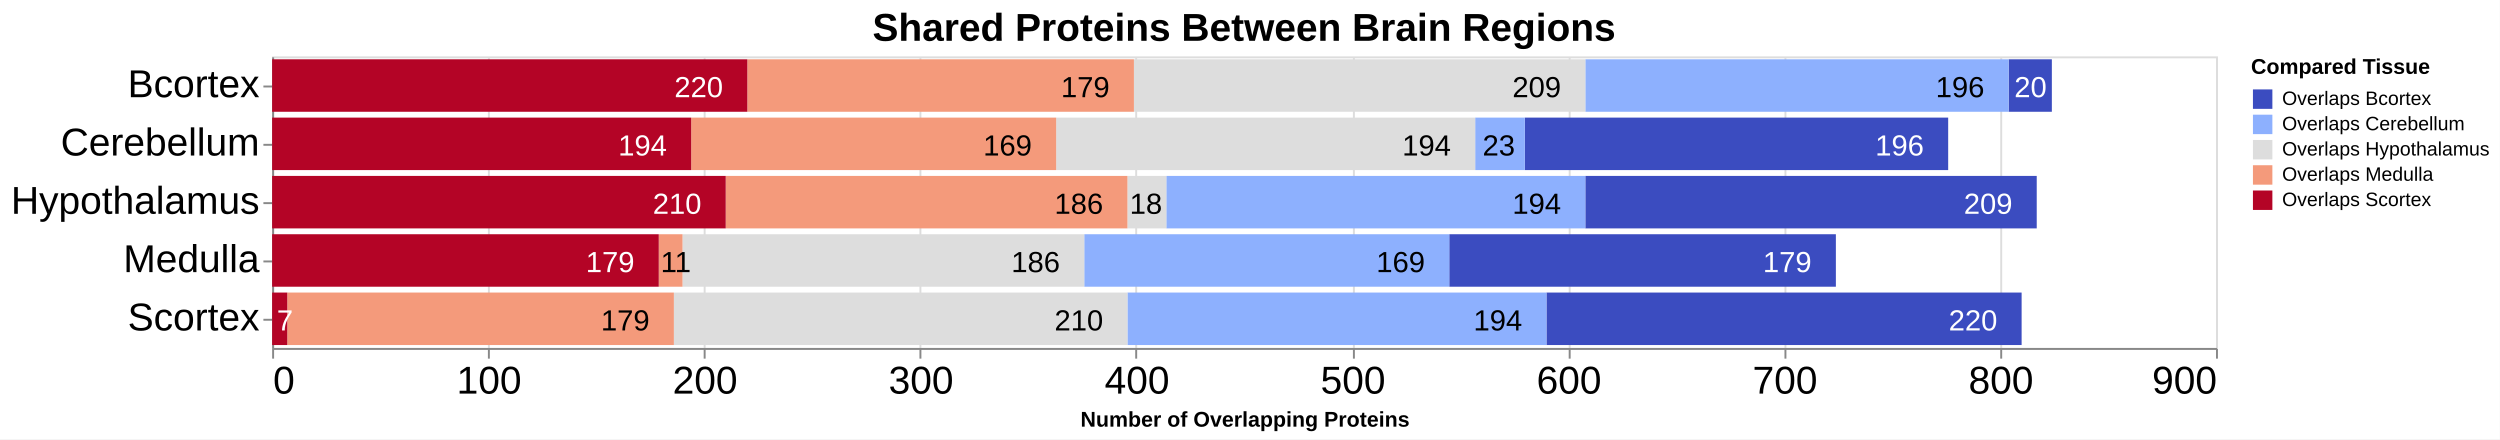
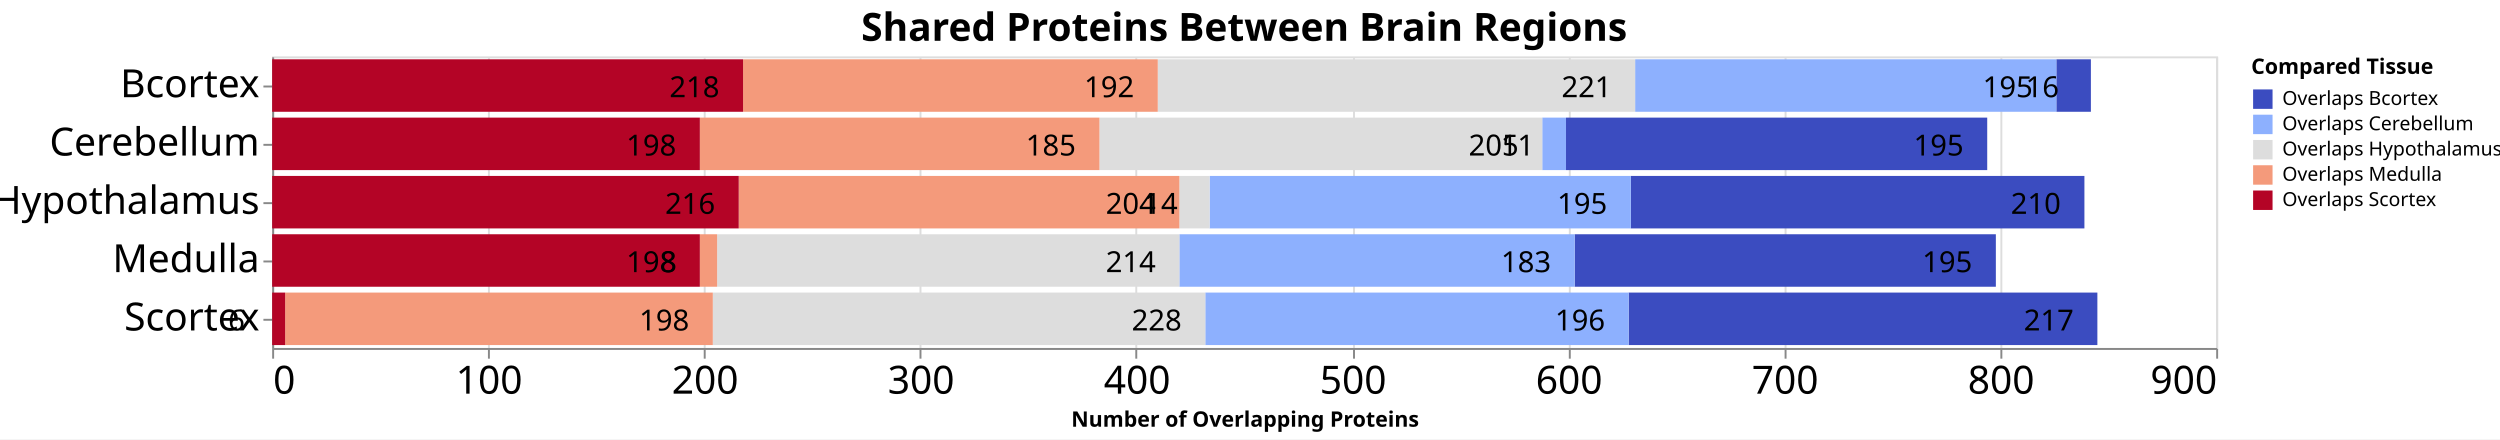
- <svg xmlns="http://www.w3.org/2000/svg" width="100%" height="100%" viewBox="0 0 7145 1256" version="1.1" xml:space="preserve" style="fill-rule:evenodd;clip-rule:evenodd;">
-   <rect x="0" y="0" width="7144.44" height="1255.56" style="fill:#fff;" />
-   <g>
-     <g>
-       <g>
-         <rect x="780.556" y="163.889" width="5555.56" height="833.333" style="fill:none;fill-rule:nonzero;stroke:#ddd;stroke-width:5.56px;" />
+ <svg xmlns="http://www.w3.org/2000/svg" class="marks" width="1286" height="226" viewBox="0 0 1286 226" version="1.1">
+   <rect width="1286" height="226" style="fill: white;" />
+   <g transform="translate(140,29)">
+     <g class="mark-group role-frame root">
+       <g transform="translate(0,0)">
+         <path class="background" d="M0.5,0.5h1000v150h-1000Z" style="fill: none; stroke: #ddd;" />
        <g>
-           <g>
-             <g>
-               <g>
-                 <g>
-                   <path d="M780.556,997.222l-0,-833.333" style="fill:none;fill-rule:nonzero;stroke:#ddd;stroke-width:5.56px;" />
-                   <path d="M1397.22,997.222l0,-833.333" style="fill:none;fill-rule:nonzero;stroke:#ddd;stroke-width:5.56px;" />
-                   <path d="M2013.89,997.222l-0,-833.333" style="fill:none;fill-rule:nonzero;stroke:#ddd;stroke-width:5.56px;" />
-                   <path d="M2630.56,997.222l-0,-833.333" style="fill:none;fill-rule:nonzero;stroke:#ddd;stroke-width:5.56px;" />
-                   <path d="M3247.22,997.222l0,-833.333" style="fill:none;fill-rule:nonzero;stroke:#ddd;stroke-width:5.56px;" />
-                   <path d="M3869.44,997.222l0,-833.333" style="fill:none;fill-rule:nonzero;stroke:#ddd;stroke-width:5.56px;" />
-                   <path d="M4486.11,997.222l0,-833.333" style="fill:none;fill-rule:nonzero;stroke:#ddd;stroke-width:5.56px;" />
-                   <path d="M5102.78,997.222l-0,-833.333" style="fill:none;fill-rule:nonzero;stroke:#ddd;stroke-width:5.56px;" />
-                   <path d="M5719.44,997.222l0,-833.333" style="fill:none;fill-rule:nonzero;stroke:#ddd;stroke-width:5.56px;" />
-                   <path d="M6336.11,997.222l0,-833.333" style="fill:none;fill-rule:nonzero;stroke:#ddd;stroke-width:5.56px;" />
-                 </g>
-               </g>
-             </g>
-           </g>
-           <g>
-             <g>
-               <g>
-                 <g>
-                   <path d="M780.556,997.222l-0,27.778" style="fill:none;fill-rule:nonzero;stroke:#888;stroke-width:5.56px;" />
-                   <path d="M1397.22,997.222l0,27.778" style="fill:none;fill-rule:nonzero;stroke:#888;stroke-width:5.56px;" />
-                   <path d="M2013.89,997.222l-0,27.778" style="fill:none;fill-rule:nonzero;stroke:#888;stroke-width:5.56px;" />
-                   <path d="M2630.56,997.222l-0,27.778" style="fill:none;fill-rule:nonzero;stroke:#888;stroke-width:5.56px;" />
-                   <path d="M3247.22,997.222l0,27.778" style="fill:none;fill-rule:nonzero;stroke:#888;stroke-width:5.56px;" />
-                   <path d="M3869.44,997.222l0,27.778" style="fill:none;fill-rule:nonzero;stroke:#888;stroke-width:5.56px;" />
-                   <path d="M4486.11,997.222l0,27.778" style="fill:none;fill-rule:nonzero;stroke:#888;stroke-width:5.56px;" />
-                   <path d="M5102.78,997.222l-0,27.778" style="fill:none;fill-rule:nonzero;stroke:#888;stroke-width:5.56px;" />
-                   <path d="M5719.44,997.222l0,27.778" style="fill:none;fill-rule:nonzero;stroke:#888;stroke-width:5.56px;" />
-                   <path d="M6336.11,997.222l0,27.778" style="fill:none;fill-rule:nonzero;stroke:#888;stroke-width:5.56px;" />
-                 </g>
-                 <g>
-                   <text x="780.556px" y="1125px" style="font-family:'ArialMT', 'Arial', sans-serif;font-size:111.111px;">0</text>
-                   <text x="1305.15px" y="1125px" style="font-family:'ArialMT', 'Arial', sans-serif;font-size:111.111px;">100</text>
-                   <text x="1922.43px" y="1125px" style="font-family:'ArialMT', 'Arial', sans-serif;font-size:111.111px;">200</text>
-                   <text x="2539.72px" y="1125px" style="font-family:'ArialMT', 'Arial', sans-serif;font-size:111.111px;">300</text>
-                   <text x="3157px" y="1125px" style="font-family:'ArialMT', 'Arial', sans-serif;font-size:111.111px;">400</text>
-                   <text x="3774.28px" y="1125px" style="font-family:'ArialMT', 'Arial', sans-serif;font-size:111.111px;">500</text>
-                   <text x="4391.57px" y="1125px" style="font-family:'ArialMT', 'Arial', sans-serif;font-size:111.111px;">600</text>
-                   <text x="5008.85px" y="1125px" style="font-family:'ArialMT', 'Arial', sans-serif;font-size:111.111px;">700</text>
-                   <text x="5626.14px" y="1125px" style="font-family:'ArialMT', 'Arial', sans-serif;font-size:111.111px;">800</text>
-                   <text x="6150.73px" y="1125px" style="font-family:'ArialMT', 'Arial', sans-serif;font-size:111.111px;">900</text>
-                 </g>
-                 <g>
-                   <path d="M780.556,997.222l5555.56,0" style="fill:none;fill-rule:nonzero;stroke:#888;stroke-width:5.56px;" />
-                 </g>
-                 <g>
-                   <text x="3088.05px" y="1219.44px" style="font-family:'Arial-BoldMT', 'Arial', sans-serif;font-weight:700;font-size:61.111px;">Number of Overlapping Proteins</text>
-                 </g>
-               </g>
-             </g>
-           </g>
-           <g>
-             <g>
-               <g>
-                 <g>
-                   <path d="M780.556,247.222l-27.778,0" style="fill:none;fill-rule:nonzero;stroke:#888;stroke-width:5.56px;" />
-                   <path d="M780.556,413.889l-27.778,-0" style="fill:none;fill-rule:nonzero;stroke:#888;stroke-width:5.56px;" />
-                   <path d="M780.556,580.556l-27.778,-0" style="fill:none;fill-rule:nonzero;stroke:#888;stroke-width:5.56px;" />
-                   <path d="M780.556,747.222l-27.778,0" style="fill:none;fill-rule:nonzero;stroke:#888;stroke-width:5.56px;" />
-                   <path d="M780.556,913.889l-27.778,-0" style="fill:none;fill-rule:nonzero;stroke:#888;stroke-width:5.56px;" />
-                 </g>
-                 <g>
-                   <text x="364.985px" y="277.778px" style="font-family:'ArialMT', 'Arial', sans-serif;font-size:111.111px;">Bcortex</text>
-                   <text x="173.524px" y="444.444px" style="font-family:'ArialMT', 'Arial', sans-serif;font-size:111.111px;">Cerebellum</text>
-                   <text x="31.434px" y="611.111px" style="font-family:'ArialMT', 'Arial', sans-serif;font-size:111.111px;">Hypothalamus</text>
-                   <text x="352.561px" y="777.778px" style="font-family:'ArialMT', 'Arial', sans-serif;font-size:111.111px;">Medulla</text>
-                   <text x="364.985px" y="944.444px" style="font-family:'ArialMT', 'Arial', sans-serif;font-size:111.111px;">Scortex</text>
-                 </g>
-                 <g>
-                   <path d="M780.556,163.889l-0,833.333" style="fill:none;fill-rule:nonzero;stroke:#888;stroke-width:5.56px;" />
-                 </g>
-               </g>
-             </g>
-           </g>
-           <g>
-             <rect x="5740.74" y="169.444" width="123.457" height="150" style="fill:#3b4cc0;fill-rule:nonzero;" />
-             <rect x="4530.86" y="169.444" width="1209.88" height="150" style="fill:#8db0fe;fill-rule:nonzero;" />
-             <rect x="3240.74" y="169.444" width="1290.12" height="150" style="fill:#ddd;fill-rule:nonzero;" />
-             <rect x="2135.8" y="169.444" width="1104.94" height="150" style="fill:#f49a7b;fill-rule:nonzero;" />
-             <rect x="777.778" y="169.444" width="1358.03" height="150" style="fill:#b40426;fill-rule:nonzero;" />
-             <rect x="4358.02" y="336.111" width="1209.88" height="150" style="fill:#3b4cc0;fill-rule:nonzero;" />
-             <rect x="4216.05" y="336.111" width="141.975" height="150" style="fill:#8db0fe;fill-rule:nonzero;" />
-             <rect x="3018.52" y="336.111" width="1197.53" height="150" style="fill:#ddd;fill-rule:nonzero;" />
-             <rect x="1975.31" y="336.111" width="1043.21" height="150" style="fill:#f49a7b;fill-rule:nonzero;" />
-             <rect x="777.778" y="336.111" width="1197.53" height="150" style="fill:#b40426;fill-rule:nonzero;" />
-             <rect x="4530.86" y="502.778" width="1290.12" height="150" style="fill:#3b4cc0;fill-rule:nonzero;" />
-             <rect x="3333.33" y="502.778" width="1197.53" height="150" style="fill:#8db0fe;fill-rule:nonzero;" />
-             <rect x="3222.22" y="502.778" width="111.111" height="150" style="fill:#ddd;fill-rule:nonzero;" />
-             <rect x="2074.07" y="502.778" width="1148.15" height="150" style="fill:#f49a7b;fill-rule:nonzero;" />
-             <rect x="777.778" y="502.778" width="1296.3" height="150" style="fill:#b40426;fill-rule:nonzero;" />
-             <rect x="4141.98" y="669.444" width="1104.94" height="150" style="fill:#3b4cc0;fill-rule:nonzero;" />
-             <rect x="3098.76" y="669.444" width="1043.21" height="150" style="fill:#8db0fe;fill-rule:nonzero;" />
-             <rect x="1950.62" y="669.444" width="1148.15" height="150" style="fill:#ddd;fill-rule:nonzero;" />
-             <rect x="1882.72" y="669.444" width="67.901" height="150" style="fill:#f49a7b;fill-rule:nonzero;" />
-             <rect x="777.778" y="669.444" width="1104.94" height="150" style="fill:#b40426;fill-rule:nonzero;" />
-             <rect x="4419.75" y="836.111" width="1358.03" height="150" style="fill:#3b4cc0;fill-rule:nonzero;" />
-             <rect x="3222.22" y="836.111" width="1197.53" height="150" style="fill:#8db0fe;fill-rule:nonzero;" />
-             <rect x="1925.93" y="836.111" width="1296.3" height="150" style="fill:#ddd;fill-rule:nonzero;" />
-             <rect x="820.988" y="836.111" width="1104.94" height="150" style="fill:#f49a7b;fill-rule:nonzero;" />
-             <rect x="777.778" y="836.111" width="43.21" height="150" style="fill:#b40426;fill-rule:nonzero;" />
-           </g>
-           <g>
-             <text x="5756.86px" y="277.778px" style="font-family:'ArialMT', 'Arial', sans-serif;font-size:83.333px;fill:#fff;">20</text>
-             <text x="5532.33px" y="277.778px" style="font-family:'ArialMT', 'Arial', sans-serif;font-size:83.333px;">196</text>
-             <text x="4322.46px" y="277.778px" style="font-family:'ArialMT', 'Arial', sans-serif;font-size:83.333px;">209</text>
-             <text x="3032.33px" y="277.778px" style="font-family:'ArialMT', 'Arial', sans-serif;font-size:83.333px;">179</text>
-             <text x="1927.39px" y="277.778px" style="font-family:'ArialMT', 'Arial', sans-serif;font-size:83.333px;fill:#fff;">220</text>
-             <text x="5359.49px" y="444.444px" style="font-family:'ArialMT', 'Arial', sans-serif;font-size:83.333px;fill:#fff;">196</text>
-             <text x="4237.16px" y="444.444px" style="font-family:'ArialMT', 'Arial', sans-serif;font-size:83.333px;">23</text>
-             <text x="4007.64px" y="444.444px" style="font-family:'ArialMT', 'Arial', sans-serif;font-size:83.333px;">194</text>
-             <text x="2810.11px" y="444.444px" style="font-family:'ArialMT', 'Arial', sans-serif;font-size:83.333px;">169</text>
-             <text x="1766.9px" y="444.444px" style="font-family:'ArialMT', 'Arial', sans-serif;font-size:83.333px;fill:#fff;">194</text>
-             <text x="5612.58px" y="611.111px" style="font-family:'ArialMT', 'Arial', sans-serif;font-size:83.333px;fill:#fff;">209</text>
-             <text x="4322.46px" y="611.111px" style="font-family:'ArialMT', 'Arial', sans-serif;font-size:83.333px;">194</text>
-             <text x="3228.73px" y="611.111px" style="font-family:'ArialMT', 'Arial', sans-serif;font-size:83.333px;">18</text>
-             <text x="3013.81px" y="611.111px" style="font-family:'ArialMT', 'Arial', sans-serif;font-size:83.333px;">186</text>
-             <text x="1865.67px" y="611.111px" style="font-family:'ArialMT', 'Arial', sans-serif;font-size:83.333px;fill:#fff;">210</text>
-             <text x="5038.51px" y="777.778px" style="font-family:'ArialMT', 'Arial', sans-serif;font-size:83.333px;fill:#fff;">179</text>
-             <text x="3933.57px" y="777.778px" style="font-family:'ArialMT', 'Arial', sans-serif;font-size:83.333px;">169</text>
-             <text x="2890.36px" y="777.778px" style="font-family:'ArialMT', 'Arial', sans-serif;font-size:83.333px;">186</text>
-             <text x="1888.28px" y="777.778px" style="font-family:'ArialMT', 'Arial', sans-serif;font-size:83.333px;">1<tspan x="1928.44px " y="777.778px ">1</tspan>
-             </text>
-             <text x="1674.31px" y="777.778px" style="font-family:'ArialMT', 'Arial', sans-serif;font-size:83.333px;fill:#fff;">179</text>
-             <text x="5569.37px" y="944.444px" style="font-family:'ArialMT', 'Arial', sans-serif;font-size:83.333px;fill:#fff;">220</text>
-             <text x="4211.35px" y="944.444px" style="font-family:'ArialMT', 'Arial', sans-serif;font-size:83.333px;">194</text>
-             <text x="3013.81px" y="944.444px" style="font-family:'ArialMT', 'Arial', sans-serif;font-size:83.333px;">210</text>
-             <text x="1717.52px" y="944.444px" style="font-family:'ArialMT', 'Arial', sans-serif;font-size:83.333px;">179</text>
-             <text x="791.243px" y="944.444px" style="font-family:'ArialMT', 'Arial', sans-serif;font-size:83.333px;fill:#fff;">7</text>
-           </g>
-           <g>
-             <g>
-               <rect x="6433.33" y="161.111" width="683.333" height="438.889" style="fill:none;fill-rule:nonzero;" />
-               <g>
-                 <g>
-                   <g>
+           <g class="mark-group role-axis">
+             <g transform="translate(0.5,150.5)">
+               <path class="background" d="M0,0h0v0h0Z" style="pointer-events: none; fill: none;" />
+               <g>
+                 <g class="mark-rule role-axis-grid" style="pointer-events: none;">
+                   <line transform="translate(0,0)" x2="0" y2="-150" style="fill: none; stroke: #ddd; stroke-width: 1; opacity: 1;" />
+                   <line transform="translate(111,0)" x2="0" y2="-150" style="fill: none; stroke: #ddd; stroke-width: 1; opacity: 1;" />
+                   <line transform="translate(222,0)" x2="0" y2="-150" style="fill: none; stroke: #ddd; stroke-width: 1; opacity: 1;" />
+                   <line transform="translate(333,0)" x2="0" y2="-150" style="fill: none; stroke: #ddd; stroke-width: 1; opacity: 1;" />
+                   <line transform="translate(444,0)" x2="0" y2="-150" style="fill: none; stroke: #ddd; stroke-width: 1; opacity: 1;" />
+                   <line transform="translate(556,0)" x2="0" y2="-150" style="fill: none; stroke: #ddd; stroke-width: 1; opacity: 1;" />
+                   <line transform="translate(667,0)" x2="0" y2="-150" style="fill: none; stroke: #ddd; stroke-width: 1; opacity: 1;" />
+                   <line transform="translate(778,0)" x2="0" y2="-150" style="fill: none; stroke: #ddd; stroke-width: 1; opacity: 1;" />
+                   <line transform="translate(889,0)" x2="0" y2="-150" style="fill: none; stroke: #ddd; stroke-width: 1; opacity: 1;" />
+                   <line transform="translate(1000,0)" x2="0" y2="-150" style="fill: none; stroke: #ddd; stroke-width: 1; opacity: 1;" />
+                 </g>
+               </g>
+               <path class="foreground" d="" style="pointer-events: none; display: none; fill: none;" />
+             </g>
+           </g>
+           <g class="mark-group role-axis">
+             <g transform="translate(0.5,150.5)">
+               <path class="background" d="M0,0h0v0h0Z" style="pointer-events: none; fill: none;" />
+               <g>
+                 <g class="mark-rule role-axis-tick" style="pointer-events: none;">
+                   <line transform="translate(0,0)" x2="0" y2="5" style="fill: none; stroke: #888; stroke-width: 1; opacity: 1;" />
+                   <line transform="translate(111,0)" x2="0" y2="5" style="fill: none; stroke: #888; stroke-width: 1; opacity: 1;" />
+                   <line transform="translate(222,0)" x2="0" y2="5" style="fill: none; stroke: #888; stroke-width: 1; opacity: 1;" />
+                   <line transform="translate(333,0)" x2="0" y2="5" style="fill: none; stroke: #888; stroke-width: 1; opacity: 1;" />
+                   <line transform="translate(444,0)" x2="0" y2="5" style="fill: none; stroke: #888; stroke-width: 1; opacity: 1;" />
+                   <line transform="translate(556,0)" x2="0" y2="5" style="fill: none; stroke: #888; stroke-width: 1; opacity: 1;" />
+                   <line transform="translate(667,0)" x2="0" y2="5" style="fill: none; stroke: #888; stroke-width: 1; opacity: 1;" />
+                   <line transform="translate(778,0)" x2="0" y2="5" style="fill: none; stroke: #888; stroke-width: 1; opacity: 1;" />
+                   <line transform="translate(889,0)" x2="0" y2="5" style="fill: none; stroke: #888; stroke-width: 1; opacity: 1;" />
+                   <line transform="translate(1000,0)" x2="0" y2="5" style="fill: none; stroke: #888; stroke-width: 1; opacity: 1;" />
+                 </g>
+                 <g class="mark-text role-axis-label" style="pointer-events: none;">
+                   <text text-anchor="start" transform="translate(0,23)" style="font-family: sans-serif; font-size: 20px; fill: #000; opacity: 1;">0</text>
+                   <text text-anchor="middle" transform="translate(111.1111,23)" style="font-family: sans-serif; font-size: 20px; fill: #000; opacity: 1;">100</text>
+                   <text text-anchor="middle" transform="translate(222.2222,23)" style="font-family: sans-serif; font-size: 20px; fill: #000; opacity: 1;">200</text>
+                   <text text-anchor="middle" transform="translate(333.3333,23)" style="font-family: sans-serif; font-size: 20px; fill: #000; opacity: 1;">300</text>
+                   <text text-anchor="middle" transform="translate(444.4444,23)" style="font-family: sans-serif; font-size: 20px; fill: #000; opacity: 1;">400</text>
+                   <text text-anchor="middle" transform="translate(555.5556,23)" style="font-family: sans-serif; font-size: 20px; fill: #000; opacity: 1;">500</text>
+                   <text text-anchor="middle" transform="translate(666.6667,23)" style="font-family: sans-serif; font-size: 20px; fill: #000; opacity: 1;">600</text>
+                   <text text-anchor="middle" transform="translate(777.7778,23)" style="font-family: sans-serif; font-size: 20px; fill: #000; opacity: 1;">700</text>
+                   <text text-anchor="middle" transform="translate(888.8889,23)" style="font-family: sans-serif; font-size: 20px; fill: #000; opacity: 1;">800</text>
+                   <text text-anchor="end" transform="translate(1000,23)" style="font-family: sans-serif; font-size: 20px; fill: #000; opacity: 1;">900</text>
+                 </g>
+                 <g class="mark-rule role-axis-domain" style="pointer-events: none;">
+                   <line transform="translate(0,0)" x2="1000" y2="0" style="fill: none; stroke: #888; stroke-width: 1; opacity: 1;" />
+                 </g>
+                 <g class="mark-text role-axis-title" style="pointer-events: none;">
+                   <text text-anchor="middle" transform="translate(500,40)" style="font-family: sans-serif; font-size: 11px; font-weight: bold; fill: #000; opacity: 1;">Number of Overlapping Proteins</text>
+                 </g>
+               </g>
+               <path class="foreground" d="" style="pointer-events: none; display: none; fill: none;" />
+             </g>
+           </g>
+           <g class="mark-group role-axis">
+             <g transform="translate(0.5,0.5)">
+               <path class="background" d="M0,0h0v0h0Z" style="pointer-events: none; fill: none;" />
+               <g>
+                 <g class="mark-rule role-axis-tick" style="pointer-events: none;">
+                   <line transform="translate(0,15)" x2="-5" y2="0" style="fill: none; stroke: #888; stroke-width: 1; opacity: 1;" />
+                   <line transform="translate(0,45)" x2="-5" y2="0" style="fill: none; stroke: #888; stroke-width: 1; opacity: 1;" />
+                   <line transform="translate(0,75)" x2="-5" y2="0" style="fill: none; stroke: #888; stroke-width: 1; opacity: 1;" />
+                   <line transform="translate(0,105)" x2="-5" y2="0" style="fill: none; stroke: #888; stroke-width: 1; opacity: 1;" />
+                   <line transform="translate(0,135)" x2="-5" y2="0" style="fill: none; stroke: #888; stroke-width: 1; opacity: 1;" />
+                 </g>
+                 <g class="mark-text role-axis-label" style="pointer-events: none;">
+                   <text text-anchor="end" transform="translate(-7,20.5)" style="font-family: sans-serif; font-size: 20px; fill: #000; opacity: 1;">Bcortex</text>
+                   <text text-anchor="end" transform="translate(-7,50.5)" style="font-family: sans-serif; font-size: 20px; fill: #000; opacity: 1;">Cerebellum</text>
+                   <text text-anchor="end" transform="translate(-7,80.5)" style="font-family: sans-serif; font-size: 20px; fill: #000; opacity: 1;">Hypothalamus</text>
+                   <text text-anchor="end" transform="translate(-7,110.5)" style="font-family: sans-serif; font-size: 20px; fill: #000; opacity: 1;">Medulla</text>
+                   <text text-anchor="end" transform="translate(-7,140.5)" style="font-family: sans-serif; font-size: 20px; fill: #000; opacity: 1;">Scortex</text>
+                 </g>
+                 <g class="mark-rule role-axis-domain" style="pointer-events: none;">
+                   <line transform="translate(0,0)" x2="0" y2="150" style="fill: none; stroke: #888; stroke-width: 1; opacity: 1;" />
+                 </g>
+               </g>
+               <path class="foreground" d="" style="pointer-events: none; display: none; fill: none;" />
+             </g>
+           </g>
+           <g class="mark-rect role-mark layer_0_marks">
+             <path d="M917.778,1.5h17.778v27h-17.778Z" style="fill: #3b4cc0;" />
+             <path d="M701.111,1.5h216.667v27h-216.667Z" style="fill: #8db0fe;" />
+             <path d="M455.556,1.5h245.556v27h-245.556Z" style="fill: #dddddd;" />
+             <path d="M242.222,1.5h213.333v27h-213.333Z" style="fill: #f49a7b;" />
+             <path d="M0,1.5h242.222v27h-242.222Z" style="fill: #b40426;" />
+             <path d="M665.556,31.5h216.667v27h-216.667Z" style="fill: #3b4cc0;" />
+             <path d="M653.333,31.5h12.222v27h-12.222Z" style="fill: #8db0fe;" />
+             <path d="M425.556,31.5h227.778v27h-227.778Z" style="fill: #dddddd;" />
+             <path d="M220,31.5h205.556v27h-205.556Z" style="fill: #f49a7b;" />
+             <path d="M0,31.5h220v27h-220Z" style="fill: #b40426;" />
+             <path d="M698.889,61.5h233.333v27h-233.333Z" style="fill: #3b4cc0;" />
+             <path d="M482.222,61.5h216.667v27h-216.667Z" style="fill: #8db0fe;" />
+             <path d="M466.667,61.5h15.556v27h-15.556Z" style="fill: #dddddd;" />
+             <path d="M240,61.5h226.667v27h-226.667Z" style="fill: #f49a7b;" />
+             <path d="M0,61.5h240v27h-240Z" style="fill: #b40426;" />
+             <path d="M670,91.5h216.667v27h-216.667Z" style="fill: #3b4cc0;" />
+             <path d="M466.667,91.5h203.333v27h-203.333Z" style="fill: #8db0fe;" />
+             <path d="M228.889,91.5h237.778v27h-237.778Z" style="fill: #dddddd;" />
+             <path d="M220,91.5h8.889v27h-8.889Z" style="fill: #f49a7b;" />
+             <path d="M0,91.5h220v27h-220Z" style="fill: #b40426;" />
+             <path d="M697.778,121.5h241.111v27h-241.111Z" style="fill: #3b4cc0;" />
+             <path d="M480,121.5h217.778v27h-217.778Z" style="fill: #8db0fe;" />
+             <path d="M226.667,121.5h253.333v27h-253.333Z" style="fill: #dddddd;" />
+             <path d="M6.667,121.5h220v27h-220Z" style="fill: #f49a7b;" />
+             <path d="M0,121.5h6.667v27h-6.667Z" style="fill: #b40426;" />
+           </g>
+           <g class="mark-text role-mark layer_1_marks">
+             <text text-anchor="middle" transform="translate(910.5556,21)" style="font-family: sans-serif; font-size: 15px; fill: black;">16</text>
+             <text text-anchor="middle" transform="translate(892.7778,21)" style="font-family: sans-serif; font-size: 15px; fill: black;">195</text>
+             <text text-anchor="middle" transform="translate(676.1111,21)" style="font-family: sans-serif; font-size: 15px; fill: black;">221</text>
+             <text text-anchor="middle" transform="translate(430.5556,21)" style="font-family: sans-serif; font-size: 15px; fill: black;">192</text>
+             <text text-anchor="middle" transform="translate(217.2222,21)" style="font-family: sans-serif; font-size: 15px; fill: black;">218</text>
+             <text text-anchor="middle" transform="translate(857.2222,51)" style="font-family: sans-serif; font-size: 15px; fill: black;">195</text>
+             <text text-anchor="middle" transform="translate(640.5556,51)" style="font-family: sans-serif; font-size: 15px; fill: black;">11</text>
+             <text text-anchor="middle" transform="translate(628.3333,51)" style="font-family: sans-serif; font-size: 15px; fill: black;">205</text>
+             <text text-anchor="middle" transform="translate(400.5556,51)" style="font-family: sans-serif; font-size: 15px; fill: black;">185</text>
+             <text text-anchor="middle" transform="translate(195,51)" style="font-family: sans-serif; font-size: 15px; fill: black;">198</text>
+             <text text-anchor="middle" transform="translate(907.2222,81)" style="font-family: sans-serif; font-size: 15px; fill: black;">210</text>
+             <text text-anchor="middle" transform="translate(673.8889,81)" style="font-family: sans-serif; font-size: 15px; fill: black;">195</text>
+             <text text-anchor="middle" transform="translate(457.2222,81)" style="font-family: sans-serif; font-size: 15px; fill: black;">14</text>
+             <text text-anchor="middle" transform="translate(441.6667,81)" style="font-family: sans-serif; font-size: 15px; fill: black;">204</text>
+             <text text-anchor="middle" transform="translate(215,81)" style="font-family: sans-serif; font-size: 15px; fill: black;">216</text>
+             <text text-anchor="middle" transform="translate(861.6667,111)" style="font-family: sans-serif; font-size: 15px; fill: black;">195</text>
+             <text text-anchor="middle" transform="translate(645,111)" style="font-family: sans-serif; font-size: 15px; fill: black;">183</text>
+             <text text-anchor="middle" transform="translate(441.6667,111)" style="font-family: sans-serif; font-size: 15px; fill: black;">214</text>
+             <text text-anchor="middle" transform="translate(203.8889,111)" style="font-family: sans-serif; font-size: 15px; fill: black;">8</text>
+             <text text-anchor="middle" transform="translate(195,111)" style="font-family: sans-serif; font-size: 15px; fill: black;">198</text>
+             <text text-anchor="middle" transform="translate(913.8889,141)" style="font-family: sans-serif; font-size: 15px; fill: black;">217</text>
+             <text text-anchor="middle" transform="translate(672.7778,141)" style="font-family: sans-serif; font-size: 15px; fill: black;">196</text>
+             <text text-anchor="middle" transform="translate(455,141)" style="font-family: sans-serif; font-size: 15px; fill: black;">228</text>
+             <text text-anchor="middle" transform="translate(201.6667,141)" style="font-family: sans-serif; font-size: 15px; fill: black;">198</text>
+             <text text-anchor="middle" transform="translate(-18.33333,141)" style="font-family: sans-serif; font-size: 15px; fill: black;">6</text>
+           </g>
+           <g class="mark-group role-legend">
+             <g transform="translate(1018,0)">
+               <path class="background" d="M0,0h123v79h-123Z" style="pointer-events: none; fill: none;" />
+               <g>
+                 <g class="mark-group role-legend-entry">
+                   <g transform="translate(0,16)">
+                     <path class="background" d="M0,0h0v0h0Z" style="pointer-events: none; fill: none;" />
                    <g>
-                       <g>
-                         <g>
-                           <rect x="6433.33" y="250" width="681.744" height="61.111" style="fill:none;fill-rule:nonzero;" />
-                           <g>
-                             <g>
-                               <rect x="6438.89" y="255.556" width="55.556" height="55.556" style="fill:#3b4cc0;fill-rule:nonzero;" />
-                             </g>
-                             <g>
-                               <text x="6522.22px" y="300px" style="font-family:'ArialMT', 'Arial', sans-serif;font-size:55.556px;">Overlaps Bcortex</text>
-                             </g>
-                           </g>
-                         </g>
-                         <g>
-                           <rect x="6433.33" y="322.222" width="681.744" height="61.111" style="fill:none;fill-rule:nonzero;" />
-                           <g>
-                             <g>
-                               <rect x="6438.89" y="327.778" width="55.556" height="55.556" style="fill:#8db0fe;fill-rule:nonzero;" />
-                             </g>
-                             <g>
-                               <text x="6522.22px" y="372.222px" style="font-family:'ArialMT', 'Arial', sans-serif;font-size:55.556px;">Overlaps Cerebellum</text>
-                             </g>
-                           </g>
-                         </g>
-                         <g>
-                           <rect x="6433.33" y="394.444" width="681.744" height="61.111" style="fill:none;fill-rule:nonzero;" />
-                           <g>
-                             <g>
-                               <rect x="6438.89" y="400" width="55.556" height="55.556" style="fill:#ddd;fill-rule:nonzero;" />
-                             </g>
-                             <g>
-                               <text x="6522.22px" y="444.444px" style="font-family:'ArialMT', 'Arial', sans-serif;font-size:55.556px;">Overlaps Hypothalamus</text>
-                             </g>
-                           </g>
-                         </g>
-                         <g>
-                           <rect x="6433.33" y="466.667" width="681.744" height="61.111" style="fill:none;fill-rule:nonzero;" />
-                           <g>
-                             <g>
-                               <rect x="6438.89" y="472.222" width="55.556" height="55.556" style="fill:#f49a7b;fill-rule:nonzero;" />
-                             </g>
-                             <g>
-                               <text x="6522.22px" y="516.667px" style="font-family:'ArialMT', 'Arial', sans-serif;font-size:55.556px;">Overlaps Medulla</text>
-                             </g>
-                           </g>
-                         </g>
-                         <g>
-                           <rect x="6433.33" y="538.889" width="681.744" height="61.111" style="fill:none;fill-rule:nonzero;" />
-                           <g>
-                             <g>
-                               <rect x="6438.89" y="544.444" width="55.556" height="55.556" style="fill:#b40426;fill-rule:nonzero;" />
-                             </g>
-                             <g>
-                               <text x="6522.22px" y="588.889px" style="font-family:'ArialMT', 'Arial', sans-serif;font-size:55.556px;">Overlaps Scortex</text>
-                             </g>
-                           </g>
+                       <g class="mark-group role-scope">
+                         <g transform="translate(0,0)">
+                           <path class="background" d="M0,0h122.714v11h-122.714Z" style="pointer-events: none; fill: none; opacity: 1;" />
+                           <g>
+                             <g class="mark-symbol role-legend-symbol" style="pointer-events: none;">
+                               <path transform="translate(6,6)" d="M-5,-5h10v10h-10Z" style="fill: #3b4cc0; stroke-width: 1.5; opacity: 1;" />
+                             </g>
+                             <g class="mark-text role-legend-label" style="pointer-events: none;">
+                               <text text-anchor="start" transform="translate(16,9)" style="font-family: sans-serif; font-size: 10px; fill: #000; opacity: 1;">Overlaps Bcortex</text>
+                             </g>
+                           </g>
+                           <path class="foreground" d="" style="pointer-events: none; display: none; fill: none;" />
+                         </g>
+                         <g transform="translate(0,13)">
+                           <path class="background" d="M0,0h122.714v11h-122.714Z" style="pointer-events: none; fill: none; opacity: 1;" />
+                           <g>
+                             <g class="mark-symbol role-legend-symbol" style="pointer-events: none;">
+                               <path transform="translate(6,6)" d="M-5,-5h10v10h-10Z" style="fill: #8db0fe; stroke-width: 1.5; opacity: 1;" />
+                             </g>
+                             <g class="mark-text role-legend-label" style="pointer-events: none;">
+                               <text text-anchor="start" transform="translate(16,9)" style="font-family: sans-serif; font-size: 10px; fill: #000; opacity: 1;">Overlaps Cerebellum</text>
+                             </g>
+                           </g>
+                           <path class="foreground" d="" style="pointer-events: none; display: none; fill: none;" />
+                         </g>
+                         <g transform="translate(0,26)">
+                           <path class="background" d="M0,0h122.714v11h-122.714Z" style="pointer-events: none; fill: none; opacity: 1;" />
+                           <g>
+                             <g class="mark-symbol role-legend-symbol" style="pointer-events: none;">
+                               <path transform="translate(6,6)" d="M-5,-5h10v10h-10Z" style="fill: #dddddd; stroke-width: 1.5; opacity: 1;" />
+                             </g>
+                             <g class="mark-text role-legend-label" style="pointer-events: none;">
+                               <text text-anchor="start" transform="translate(16,9)" style="font-family: sans-serif; font-size: 10px; fill: #000; opacity: 1;">Overlaps Hypothalamus</text>
+                             </g>
+                           </g>
+                           <path class="foreground" d="" style="pointer-events: none; display: none; fill: none;" />
+                         </g>
+                         <g transform="translate(0,39)">
+                           <path class="background" d="M0,0h122.714v11h-122.714Z" style="pointer-events: none; fill: none; opacity: 1;" />
+                           <g>
+                             <g class="mark-symbol role-legend-symbol" style="pointer-events: none;">
+                               <path transform="translate(6,6)" d="M-5,-5h10v10h-10Z" style="fill: #f49a7b; stroke-width: 1.5; opacity: 1;" />
+                             </g>
+                             <g class="mark-text role-legend-label" style="pointer-events: none;">
+                               <text text-anchor="start" transform="translate(16,9)" style="font-family: sans-serif; font-size: 10px; fill: #000; opacity: 1;">Overlaps Medulla</text>
+                             </g>
+                           </g>
+                           <path class="foreground" d="" style="pointer-events: none; display: none; fill: none;" />
+                         </g>
+                         <g transform="translate(0,52)">
+                           <path class="background" d="M0,0h122.714v11h-122.714Z" style="pointer-events: none; fill: none; opacity: 1;" />
+                           <g>
+                             <g class="mark-symbol role-legend-symbol" style="pointer-events: none;">
+                               <path transform="translate(6,6)" d="M-5,-5h10v10h-10Z" style="fill: #b40426; stroke-width: 1.5; opacity: 1;" />
+                             </g>
+                             <g class="mark-text role-legend-label" style="pointer-events: none;">
+                               <text text-anchor="start" transform="translate(16,9)" style="font-family: sans-serif; font-size: 10px; fill: #000; opacity: 1;">Overlaps Scortex</text>
+                             </g>
+                           </g>
+                           <path class="foreground" d="" style="pointer-events: none; display: none; fill: none;" />
                        </g>
                      </g>
                    </g>
+                     <path class="foreground" d="" style="pointer-events: none; display: none; fill: none;" />
                  </g>
                </g>
-                 <g>
-                   <text x="6433.33px" y="211.111px" style="font-family:'Arial-BoldMT', 'Arial', sans-serif;font-weight:700;font-size:61.111px;">Compared T<tspan x="6788.75px 6805.73px " y="211.111px 211.111px ">is</tspan>sue</text>
-                 </g>
-               </g>
-             </g>
-           </g>
-           <g>
-             <g>
-               <g>
-                 <g>
-                   <text x="2493.57px" y="116.667px" style="font-family:'Arial-BoldMT', 'Arial', sans-serif;font-weight:700;font-size:111.111px;">Shared Proteins Between Brain Regions</text>
-                 </g>
-               </g>
+                 <g class="mark-text role-legend-title" style="pointer-events: none;">
+                   <text text-anchor="start" transform="translate(0,9)" style="font-family: sans-serif; font-size: 11px; font-weight: bold; fill: #000; opacity: 1;">Compared Tissue</text>
+                 </g>
+               </g>
+               <path class="foreground" d="" style="pointer-events: none; display: none; fill: none;" />
+             </g>
+           </g>
+           <g class="mark-group role-title">
+             <g transform="translate(500,-24)">
+               <path class="background" d="M0,0h0v0h0Z" style="pointer-events: none; fill: none;" />
+               <g>
+                 <g class="mark-text role-title-text" style="pointer-events: none;">
+                   <text text-anchor="middle" transform="translate(0,16)" style="font-family: sans-serif; font-size: 20px; font-weight: bold; fill: #000; opacity: 1;">Shared Proteins Between Brain Regions</text>
+                 </g>
+               </g>
+               <path class="foreground" d="" style="pointer-events: none; display: none; fill: none;" />
            </g>
          </g>
        </g>
+         <path class="foreground" d="" style="display: none; fill: none;" />
      </g>
    </g>
  </g>
</svg>
